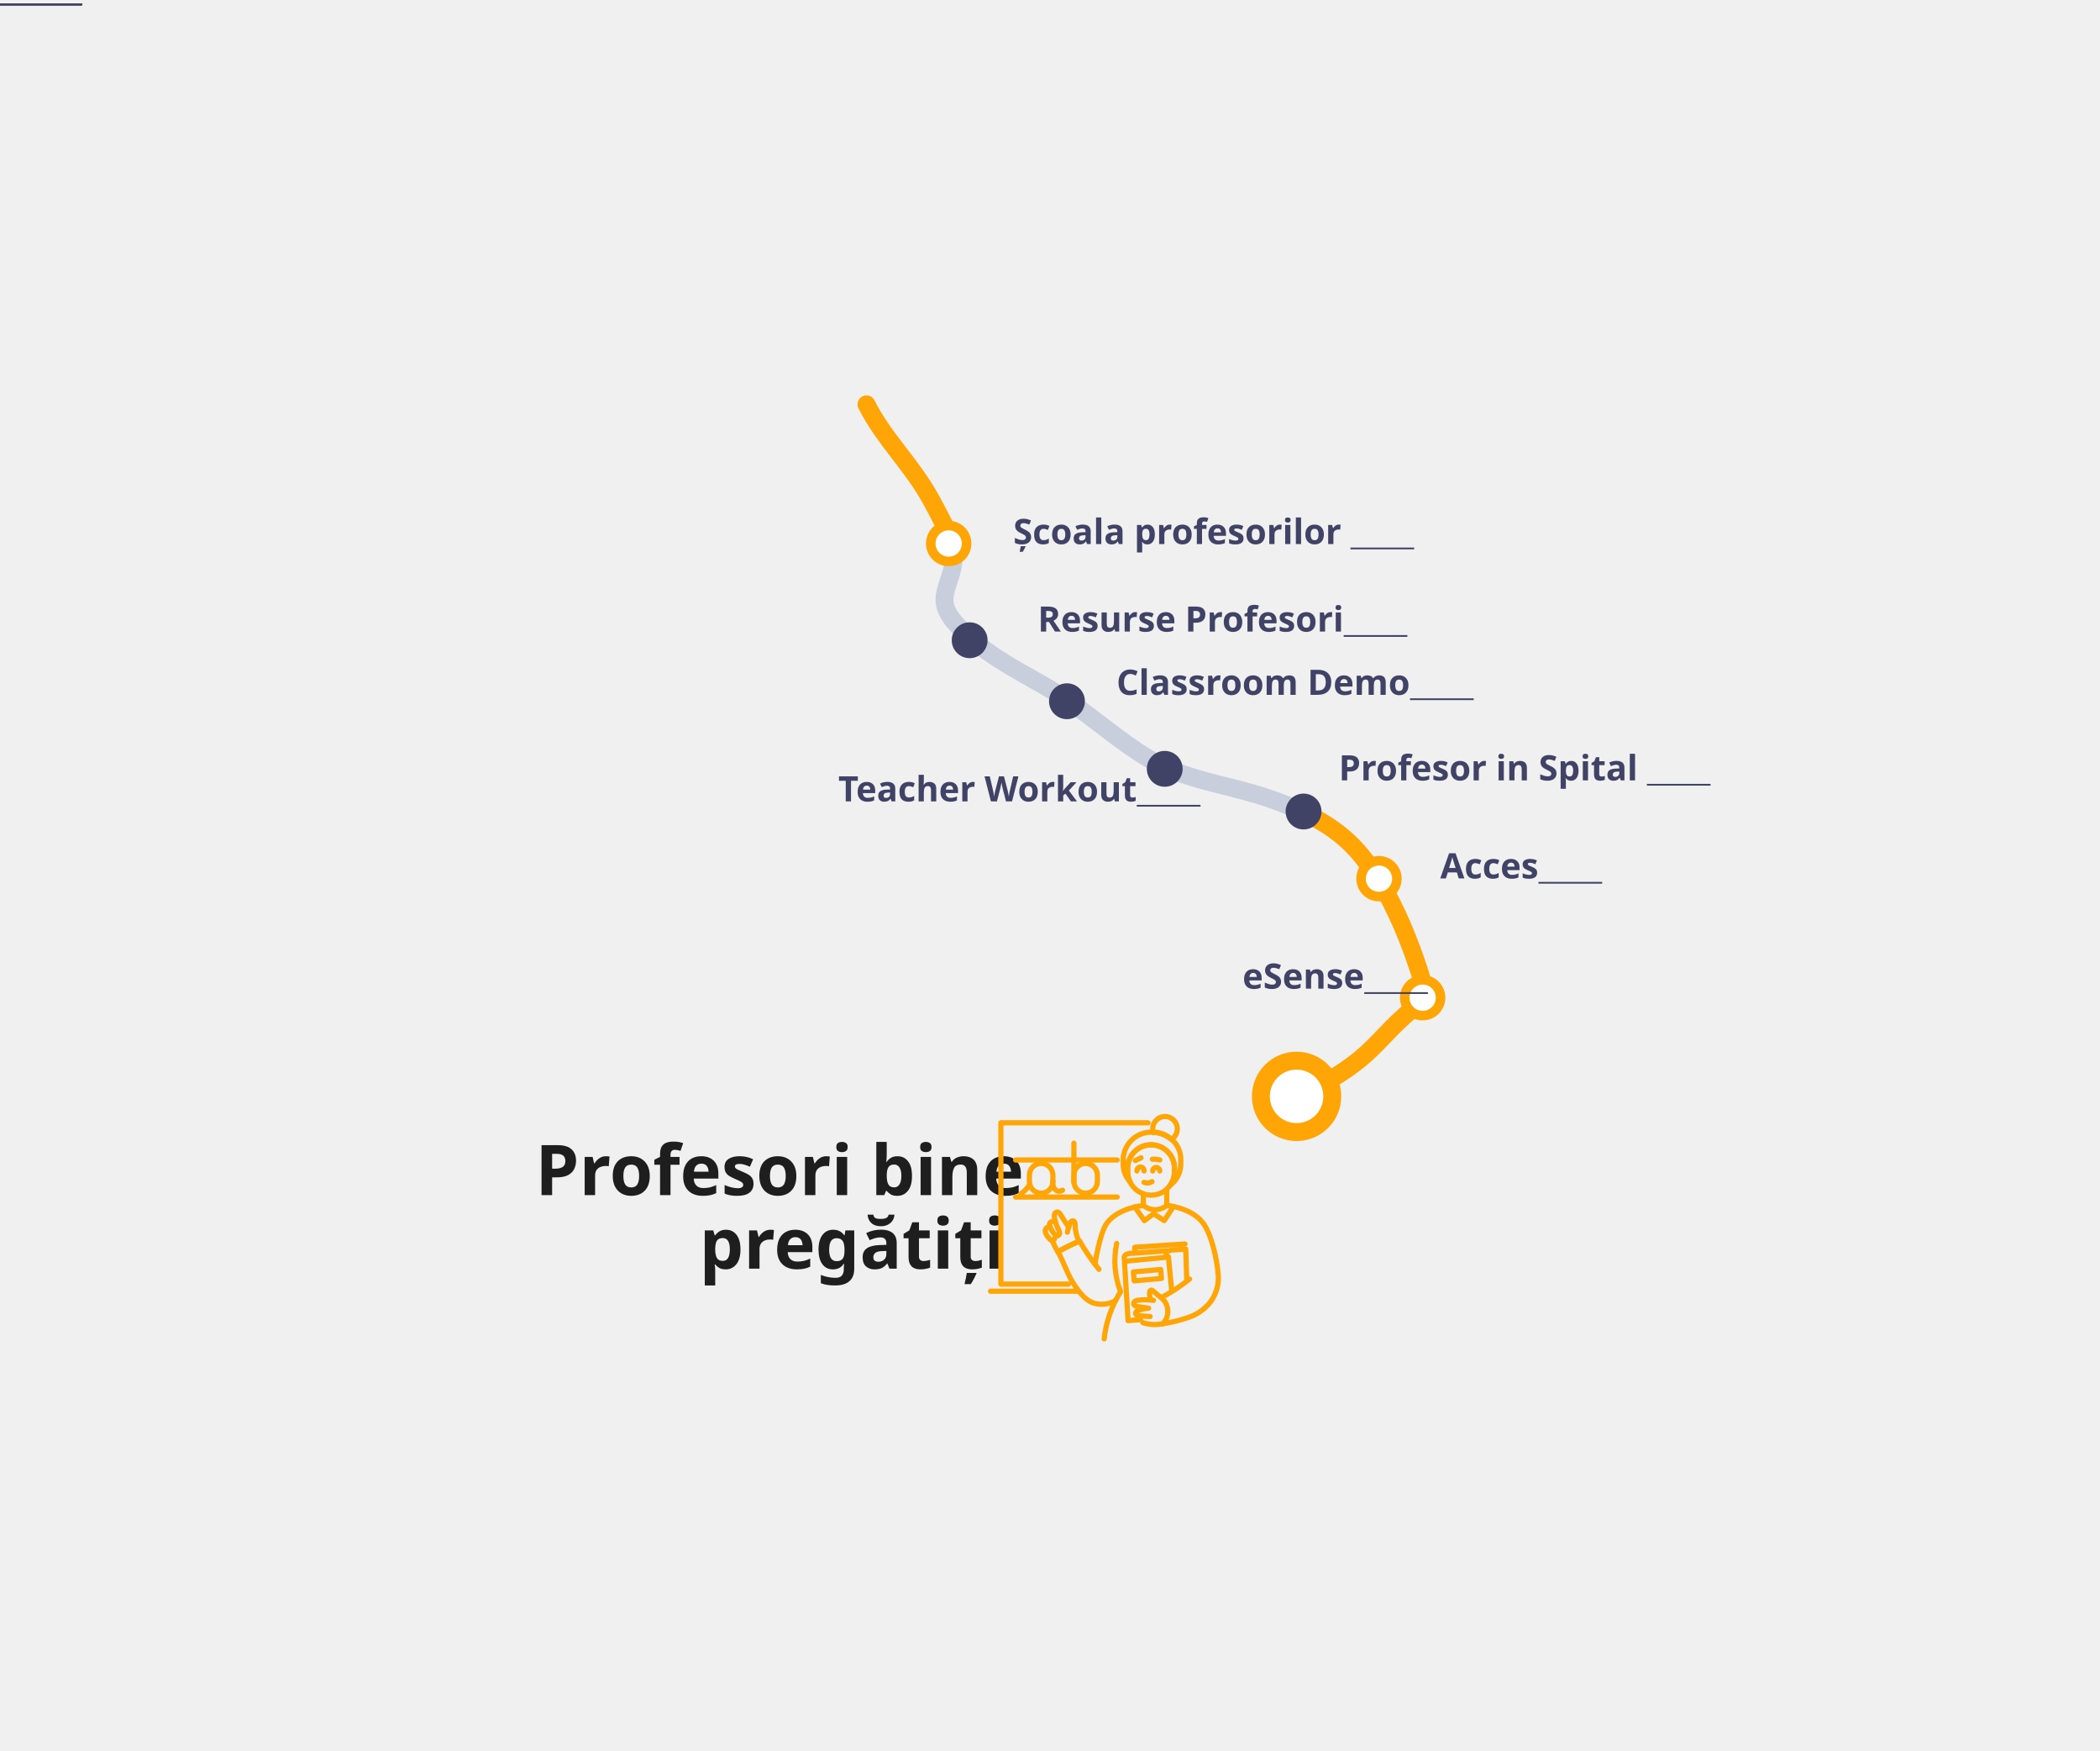
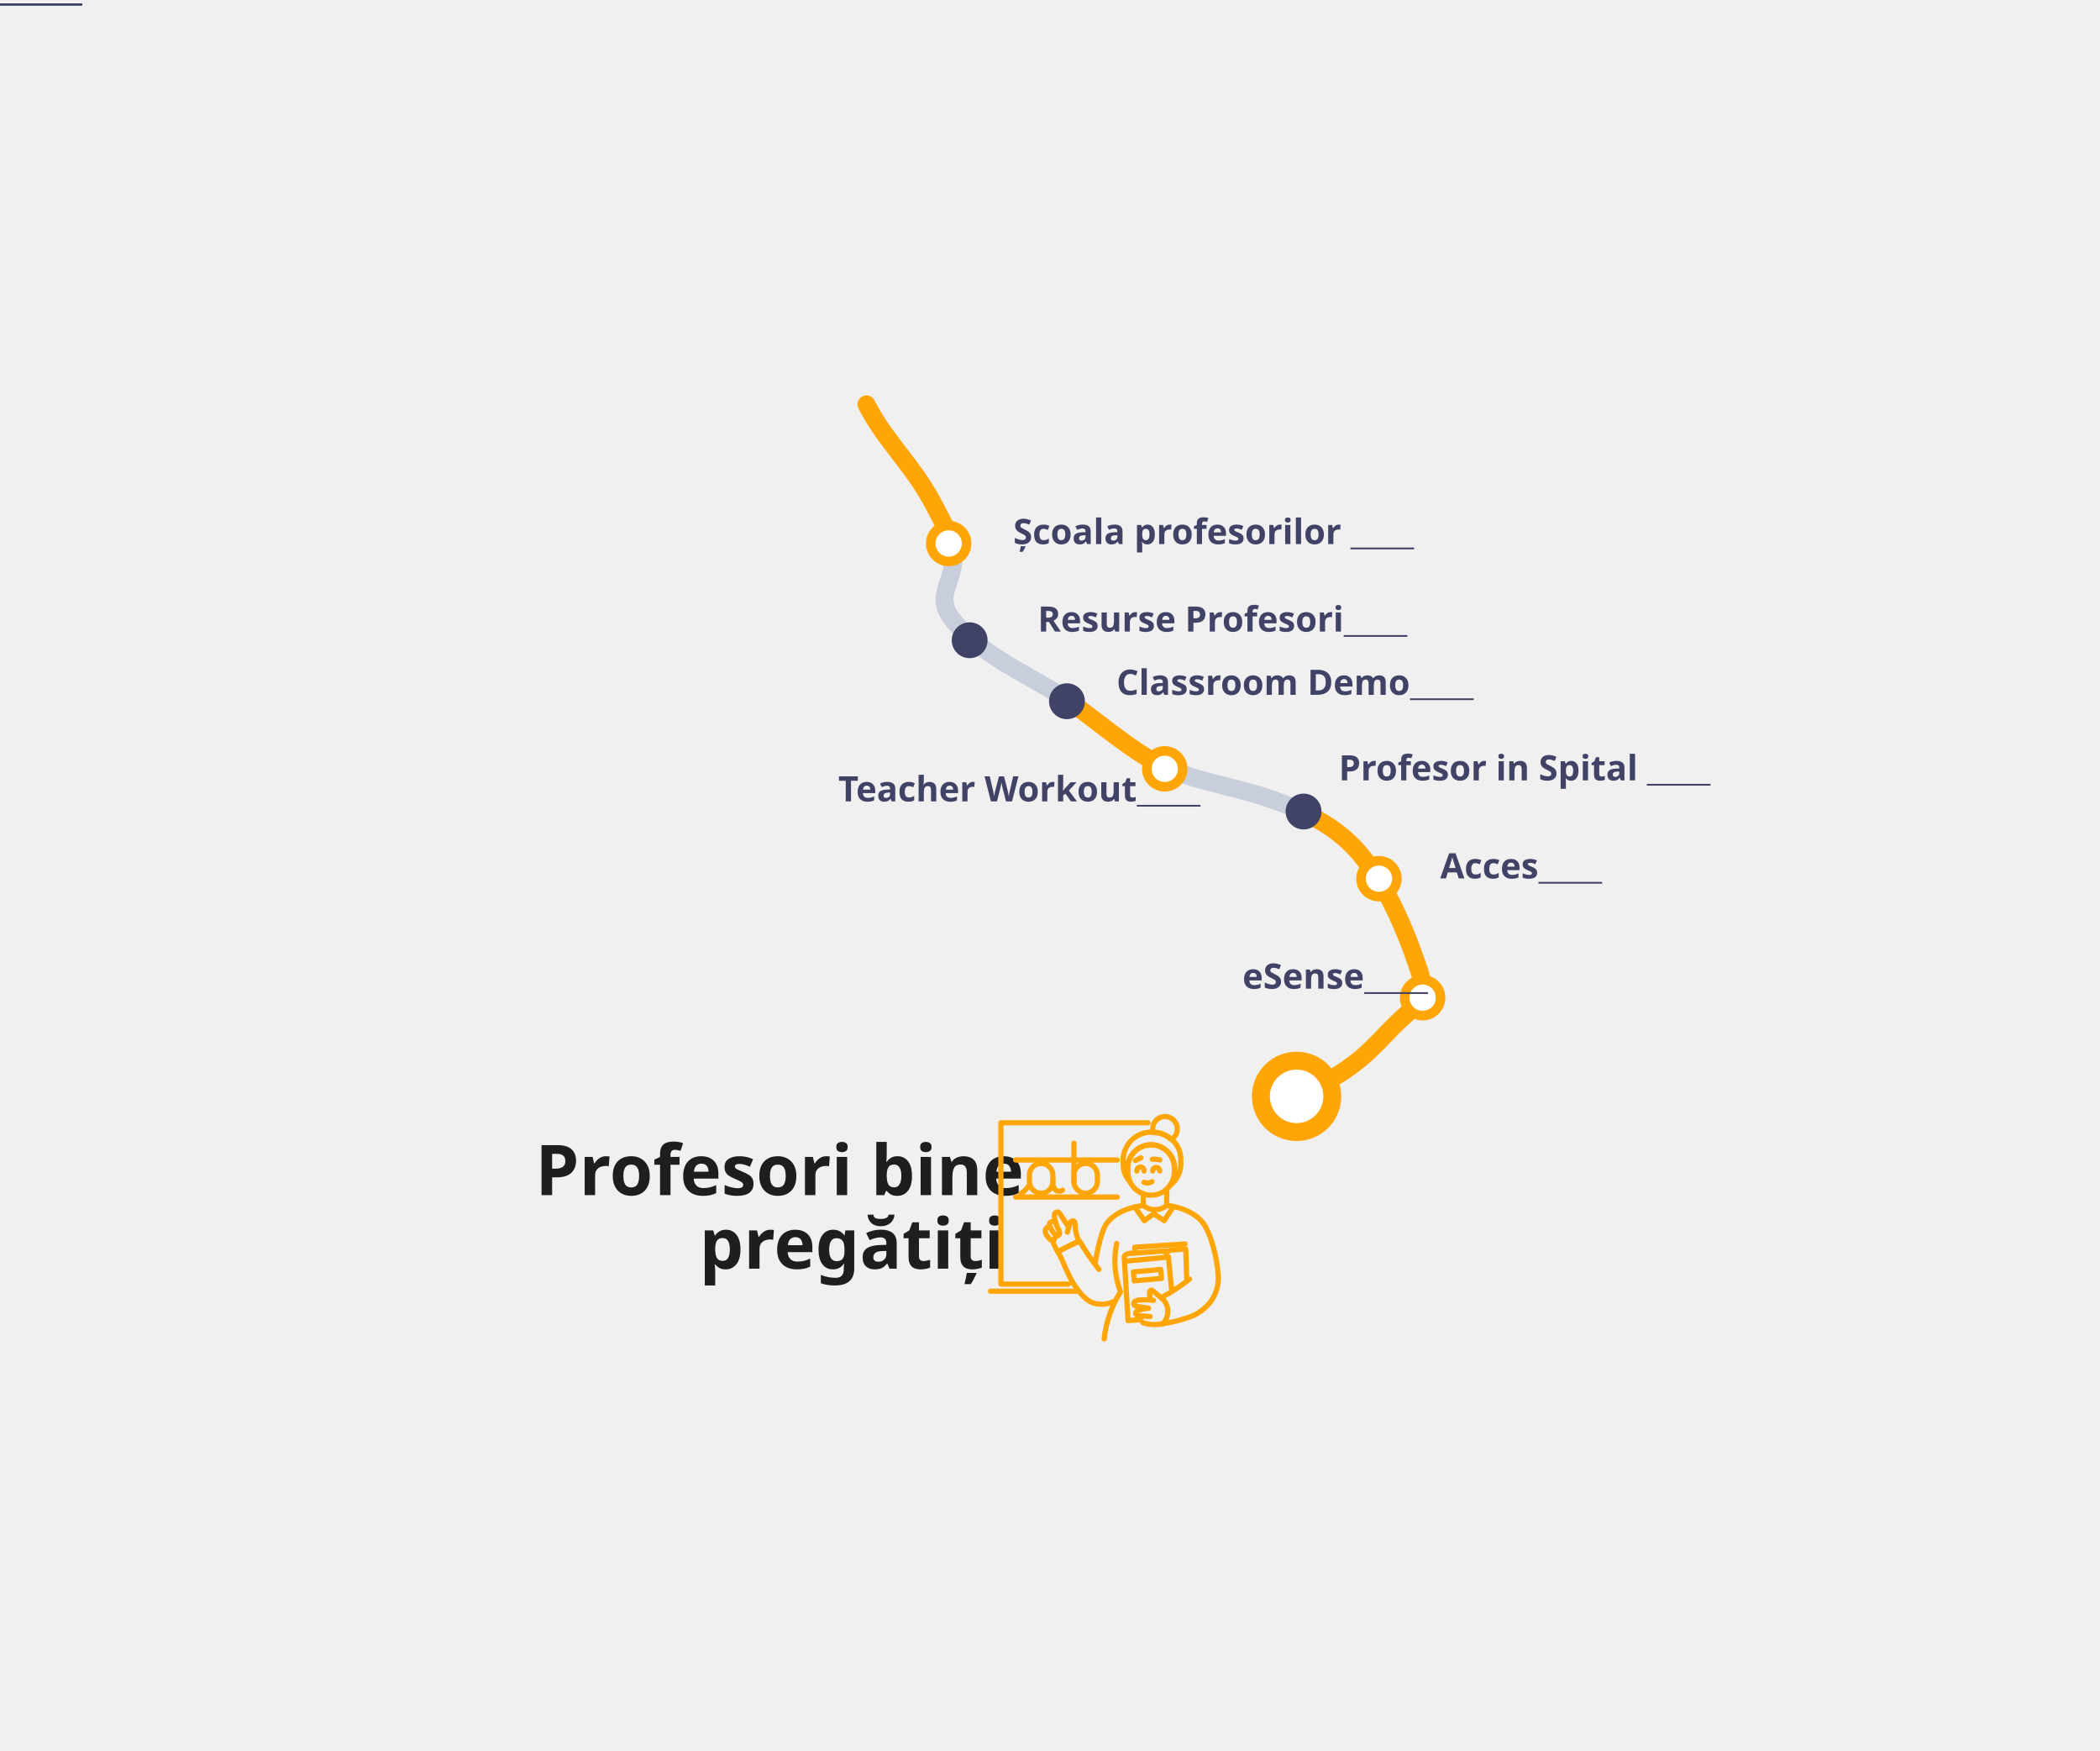
<svg xmlns="http://www.w3.org/2000/svg" viewBox="0 0 1200 1000" fill="none">
  <g id="segment-education-01-profesori-bine-pregatiti">
    <g id="Group 1155">
      <path id="Vector" d="M811.903 569.507C810.292 573.303 806.824 576.58 801.662 581.195C793.388 588.595 786.398 597.333 777.741 604.543C767.091 613.418 754.475 620.463 741.312 626.334" stroke="#FFA506" stroke-width="10.246" stroke-miterlimit="10" stroke-linecap="round" stroke-linejoin="round" />
      <path id="Vector_2" d="M740.903 646.732C752.169 646.732 761.302 637.599 761.302 626.333C761.302 615.067 752.169 605.935 740.903 605.935C729.637 605.935 720.504 615.067 720.504 626.333C720.504 637.599 729.637 646.732 740.903 646.732Z" fill="white" stroke="#FFA506" stroke-width="10.246" stroke-miterlimit="10" stroke-linecap="round" stroke-linejoin="round" />
      <path id="Vector_3" d="M787.981 502.984C798.085 519.232 805.349 537.665 811.166 555.224C812.558 559.457 813.132 562.706 812.886 565.492C812.777 566.939 812.422 568.25 811.903 569.506" stroke="#FFA506" stroke-width="10.246" stroke-miterlimit="10" stroke-linecap="round" stroke-linejoin="round" />
      <path id="Vector_4" d="M812.941 580.211C818.596 580.211 823.181 575.626 823.181 569.971C823.181 564.315 818.596 559.73 812.941 559.73C807.285 559.73 802.7 564.315 802.7 569.971C802.7 575.626 807.285 580.211 812.941 580.211Z" fill="white" stroke="#FFA506" stroke-width="5.462" stroke-miterlimit="10" stroke-linecap="round" stroke-linejoin="round" />
      <path id="Vector_5" d="M745.381 464.263C757.479 470.025 768.866 477.616 778.151 489.085C781.701 493.482 784.978 498.124 787.981 502.985" stroke="#FFA506" stroke-width="10.246" stroke-miterlimit="10" stroke-linecap="round" stroke-linejoin="round" />
      <path id="Vector_6" d="M787.982 512.215C793.637 512.215 798.222 507.63 798.222 501.975C798.222 496.319 793.637 491.734 787.982 491.734C782.326 491.734 777.741 496.319 777.741 501.975C777.741 507.63 782.326 512.215 787.982 512.215Z" fill="white" stroke="#FFA506" stroke-width="5.462" stroke-miterlimit="10" stroke-linecap="round" stroke-linejoin="round" />
      <path id="Vector_7" d="M665.562 438.184C684.759 446.84 706.387 449.516 726.075 456.48C727.413 456.944 728.752 457.436 730.117 457.927C735.278 459.839 740.412 461.887 745.409 464.29" stroke="#C8CEDB" stroke-width="10.246" stroke-miterlimit="10" stroke-linecap="round" stroke-linejoin="round" />
      <path id="Vector_8" d="M744.89 473.848C750.545 473.848 755.13 469.263 755.13 463.608C755.13 457.952 750.545 453.367 744.89 453.367C739.234 453.367 734.649 457.952 734.649 463.608C734.649 469.263 739.234 473.848 744.89 473.848Z" fill="#404366" />
-       <path id="Vector_9" d="M610.782 400.581C625.774 410.931 640.138 423.574 655.867 433.105C659.007 435.016 662.257 436.682 665.588 438.184" stroke="#C8CEDB" stroke-width="10.246" stroke-miterlimit="10" stroke-linecap="round" stroke-linejoin="round" />
-       <path id="Vector_10" d="M665.561 449.461C671.217 449.461 675.802 444.876 675.802 439.221C675.802 433.565 671.217 428.98 665.561 428.98C659.906 428.98 655.321 433.565 655.321 439.221C655.321 444.876 659.906 449.461 665.561 449.461Z" fill="#404366" />
+       <path id="Vector_9" d="M610.782 400.581C625.774 410.931 640.138 423.574 655.867 433.105C659.007 435.016 662.257 436.682 665.588 438.184" stroke="#FFA506" stroke-width="10.246" stroke-miterlimit="10" stroke-linecap="round" stroke-linejoin="round" />
+       <path id="Vector_10" d="M665.561 449.461C671.217 449.461 675.802 444.876 675.802 439.221C675.802 433.565 671.217 428.98 665.561 428.98C659.906 428.98 655.321 433.565 655.321 439.221C655.321 444.876 659.906 449.461 665.561 449.461Z" fill="#fff" stroke="#FFA506" stroke-width="5.462" stroke-miterlimit="10" stroke-linecap="round" stroke-linejoin="round" />
      <path id="Vector_11" d="M553.627 363.743C567.882 376.632 584.84 384.661 601.06 394.328C604.337 396.267 607.56 398.369 610.755 400.581" stroke="#C8CEDB" stroke-width="10.246" stroke-miterlimit="10" stroke-linecap="round" stroke-linejoin="round" />
      <path id="Vector_12" d="M609.69 410.849C615.345 410.849 619.93 406.264 619.93 400.609C619.93 394.953 615.345 390.368 609.69 390.368C604.034 390.368 599.449 394.953 599.449 400.609C599.449 406.264 604.034 410.849 609.69 410.849Z" fill="#404366" />
      <path id="Vector_13" d="M543.769 310.493C544.643 313.497 545.134 316.337 544.998 318.795C544.069 335.097 533.064 341.351 545.954 356.015C548.411 358.8 550.951 361.367 553.6 363.77" stroke="#C8CEDB" stroke-width="10.246" stroke-miterlimit="10" stroke-linecap="round" stroke-linejoin="round" />
      <path id="Vector_14" d="M554.091 376.004C559.747 376.004 564.331 371.419 564.331 365.764C564.331 360.108 559.747 355.523 554.091 355.523C548.435 355.523 543.851 360.108 543.851 365.764C543.851 371.419 548.435 376.004 554.091 376.004Z" fill="#404366" />
      <path id="Vector_15" d="M495.134 231C504.937 250.716 521.486 265.845 532.218 285.834C535.576 292.115 541.256 301.973 543.769 310.52" stroke="#FFA506" stroke-width="10.246" stroke-miterlimit="10" stroke-linecap="round" stroke-linejoin="round" />
      <path id="Vector_16" d="M542.103 320.734C547.758 320.734 552.343 316.149 552.343 310.493C552.343 304.838 547.758 300.253 542.103 300.253C536.447 300.253 531.862 304.838 531.862 310.493C531.862 316.149 536.447 320.734 542.103 320.734Z" fill="white" stroke="#FFA506" stroke-width="5.462" stroke-miterlimit="10" stroke-linecap="round" stroke-linejoin="round" />
      <text id="Profesori bine pregÄtiÈi" fill="#1E1E1E" xml:space="preserve" style="white-space: pre" font-family="Titillium Web" font-size="40" font-weight="600" letter-spacing="0px">
        <tspan x="305.859" y="682.766">Profesori bine </tspan>
        <tspan x="399.609" y="724.766">pregătiți</tspan>
      </text>
      <g id="icon-profesori-bine-pregatiti 1">
        <path id="Vector_17" d="M656.001 641.438H571.942V733.592H610.544" stroke="#FFA506" stroke-width="2.978" stroke-linecap="round" stroke-linejoin="round" />
        <path id="Vector_18" d="M666.716 679.291V688.649C664.833 690.205 662.467 691.056 660.025 691.056C657.582 691.056 655.216 690.205 653.333 688.649V681.958" stroke="#FFA506" stroke-width="2.978" stroke-linecap="round" stroke-linejoin="round" />
        <path id="Vector_19" d="M653.731 675.458C654.464 675.757 655.256 675.879 656.045 675.814C656.834 675.749 657.596 675.499 658.27 675.084" stroke="#FFA506" stroke-width="2.978" stroke-linecap="round" stroke-linejoin="round" />
        <path id="Vector_20" d="M658.504 662.259C659.936 662.164 661.375 662.306 662.762 662.68" stroke="#FFA506" stroke-width="2.978" stroke-linecap="round" stroke-linejoin="round" />
        <path id="Vector_21" d="M648.774 662.987L651.979 661.443" stroke="#FFA506" stroke-width="2.978" stroke-linecap="round" stroke-linejoin="round" />
        <path id="Vector_22" d="M649.685 668.951C649.654 668.667 649.683 668.379 649.771 668.107C649.859 667.836 650.003 667.585 650.194 667.373C650.385 667.16 650.618 666.99 650.879 666.874C651.14 666.757 651.422 666.697 651.708 666.697C651.994 666.697 652.276 666.757 652.537 666.874C652.798 666.99 653.032 667.16 653.222 667.373C653.413 667.585 653.557 667.836 653.645 668.107C653.733 668.379 653.762 668.667 653.732 668.951" stroke="#FFA506" stroke-width="2.978" stroke-linecap="round" stroke-linejoin="round" />
        <path id="Vector_23" d="M658.692 668.953C658.692 668.42 658.904 667.908 659.281 667.531C659.659 667.153 660.171 666.941 660.704 666.941C661.237 666.941 661.749 667.153 662.127 667.531C662.504 667.908 662.716 668.42 662.716 668.953" stroke="#FFA506" stroke-width="2.978" stroke-linecap="round" stroke-linejoin="round" />
        <path id="Vector_24" d="M653.287 688.698C653.287 688.698 639.25 689.868 632.582 698.641C628.441 704.139 625.704 722.153 625.704 722.153" stroke="#FFA506" stroke-width="2.978" stroke-linecap="round" stroke-linejoin="round" />
        <path id="Vector_25" d="M666.714 688.582C666.714 688.582 680.751 689.869 687.419 698.642C691.957 704.631 695.513 718.528 696.169 729.055C696.412 734.328 694.834 739.524 691.7 743.771C688.546 747.786 684.308 750.814 679.488 752.497C674.594 754.215 669.55 755.468 664.421 756.24" stroke="#FFA506" stroke-width="2.978" stroke-linecap="round" stroke-linejoin="round" />
        <path id="Vector_26" d="M679.746 730.715C674.678 734.762 669.243 738.326 663.51 741.36C664.602 742.193 665.504 743.25 666.154 744.461C666.804 745.671 667.187 747.007 667.276 748.378C667.407 749.818 667.218 751.268 666.725 752.627C666.232 753.985 665.445 755.218 664.422 756.239" stroke="#FFA506" stroke-width="2.978" stroke-linecap="round" stroke-linejoin="round" />
        <path id="Vector_27" d="M637.401 743.092C635.465 744.148 633.335 744.802 631.141 745.015C628.946 745.228 626.73 744.995 624.627 744.332C620.463 742.905 616.72 738.202 614.333 734.716C610.193 728.633 608.11 721.708 604.625 715.251C604.611 715.206 604.611 715.157 604.625 715.111C608.489 712.89 612.481 710.898 616.579 709.145L616.907 709.005C620.194 714.65 623.893 720.046 627.973 725.148" stroke="#FFA506" stroke-width="2.978" stroke-linecap="round" stroke-linejoin="round" />
        <path id="Vector_28" d="M663.488 741.358C661.945 740.095 660.05 738.457 658.505 737.194C658.356 737.095 658.181 737.043 658.002 737.043C657.824 737.043 657.649 737.095 657.5 737.194C657.325 737.28 657.178 737.414 657.075 737.579C656.971 737.744 656.916 737.935 656.915 738.13C656.798 739.636 657.03 741.149 657.593 742.551" stroke="#FFA506" stroke-width="2.978" stroke-linecap="round" stroke-linejoin="round" />
        <path id="Vector_29" d="M659.136 742.88C656.338 742.482 653.501 742.436 650.691 742.74C649.995 742.776 649.315 742.968 648.702 743.301C648.4 743.471 648.158 743.732 648.011 744.047C647.864 744.362 647.819 744.714 647.883 745.056C648.117 746.015 649.31 746.319 650.223 746.459L656.353 747.348C654.292 747.486 652.265 747.936 650.34 748.682C649.521 749.033 648.913 749.501 648.936 750.25C648.936 750.481 648.999 750.708 649.118 750.906C649.238 751.104 649.41 751.265 649.615 751.373C650.045 751.556 650.504 751.659 650.972 751.677L657.195 752.121" stroke="#FFA506" stroke-width="2.978" stroke-linecap="round" stroke-linejoin="round" />
        <path id="Vector_30" d="M653.054 755.604C656.719 756.839 660.655 757.034 664.424 756.166" stroke="#FFA506" stroke-width="2.978" stroke-linecap="round" stroke-linejoin="round" />
        <path id="Vector_31" d="M638.101 710.362C636.188 719.586 636.951 729.164 640.301 737.969C635.186 746.122 631.986 755.328 630.943 764.896" stroke="#FFA506" stroke-width="2.978" stroke-linecap="round" stroke-linejoin="round" />
        <path id="Vector_32" d="M667.699 718.152C666.553 718.293 646.643 720.141 645.403 720.281C644.617 720.496 643.777 720.395 643.064 720.001C642.792 719.791 642.586 719.507 642.47 719.184C642.354 718.861 642.332 718.511 642.409 718.176C642.476 717.841 642.615 717.526 642.818 717.251C643.02 716.976 643.279 716.749 643.578 716.585C644.806 716.076 646.137 715.868 647.462 715.977L651.182 715.696L667.207 714.526" stroke="#FFA506" stroke-width="2.978" stroke-linecap="round" stroke-linejoin="round" />
        <path id="Vector_33" d="M642.55 720.467C642.55 720.748 644.609 754.46 644.609 754.46L651.791 753.899" stroke="#FFA506" stroke-width="2.978" stroke-linecap="round" stroke-linejoin="round" />
        <path id="Vector_34" d="M648.423 715.577V712.536L677.152 710.664" stroke="#FFA506" stroke-width="2.978" stroke-linecap="round" stroke-linejoin="round" />
        <path id="Vector_35" d="M669.15 714.13L677.572 713.615C677.572 713.989 678.134 731.045 678.134 731.045" stroke="#FFA506" stroke-width="2.978" stroke-linecap="round" stroke-linejoin="round" />
        <path id="Vector_36" d="M667.698 714.833C667.325 714.922 666.992 715.135 666.754 715.436C666.517 715.738 666.387 716.11 666.387 716.494C666.387 716.878 666.517 717.251 666.754 717.552C666.992 717.853 667.325 718.066 667.698 718.155L669.499 736.988" stroke="#FFA506" stroke-width="2.978" stroke-linecap="round" stroke-linejoin="round" />
        <path id="Vector_37" d="M648.423 689.47L653.944 697.331L659.208 693.4L665.267 697.331L670.391 689.47" stroke="#FFA506" stroke-width="2.978" stroke-linecap="round" stroke-linejoin="round" />
        <path id="Vector_38" d="M663.237 725.236L647.649 726.636L648.107 731.739L663.696 730.339L663.237 725.236Z" stroke="#FFA506" stroke-width="2.978" stroke-linecap="round" stroke-linejoin="round" />
        <path id="Vector_39" d="M616.579 709.144C612.433 710.892 608.394 712.884 604.484 715.11C603.22 713.091 602.176 710.942 601.373 708.7C601.083 708.677 600.801 708.592 600.547 708.45C600.293 708.309 600.072 708.115 599.899 707.881C599.342 707.316 598.833 706.706 598.378 706.056C597.818 705.286 597.442 704.397 597.279 703.459C597.045 702.149 598.589 700.254 600.109 701.12C599.806 700.503 599.669 699.817 599.712 699.131C599.712 698.078 602.051 697.306 603.081 698.102C602.893 697.353 602.73 696.573 602.589 695.762C602.402 695.057 602.402 694.315 602.589 693.61C602.693 693.259 602.905 692.951 603.195 692.728C603.485 692.505 603.838 692.38 604.203 692.37C604.999 692.37 605.56 693.165 606.005 693.844C607.409 696.183 609.14 698.78 610.684 701.026C610.919 700.185 611.2 699.357 611.526 698.546C611.657 698.282 611.841 698.048 612.066 697.859C612.292 697.67 612.554 697.53 612.836 697.447C613.112 697.418 613.389 697.479 613.626 697.623C613.862 697.767 614.045 697.985 614.146 698.242C614.332 698.775 614.404 699.341 614.357 699.903C614.403 703.11 615.162 706.267 616.579 709.144Z" stroke="#FFA506" stroke-width="2.978" stroke-linecap="round" stroke-linejoin="round" />
        <path id="Vector_40" d="M610.732 701.002C610.385 701.953 610.119 702.931 609.936 703.926" stroke="#FFA506" stroke-width="2.978" stroke-linecap="round" stroke-linejoin="round" />
        <path id="Vector_41" d="M604.344 701.353C603.856 700.289 603.457 699.185 603.15 698.055" stroke="#FFA506" stroke-width="2.978" stroke-linecap="round" stroke-linejoin="round" />
        <path id="Vector_42" d="M604.579 701.796C605.024 702.581 605.332 703.435 605.491 704.323C605.527 704.726 605.409 705.128 605.162 705.449C604.915 705.769 604.557 705.986 604.158 706.054C603.819 705.999 603.497 705.869 603.214 705.675C602.931 705.481 602.694 705.227 602.52 704.931C601.558 703.85 600.769 702.627 600.181 701.305C600.16 701.229 600.16 701.148 600.181 701.071" stroke="#FFA506" stroke-width="2.978" stroke-linecap="round" stroke-linejoin="round" />
        <path id="Vector_43" d="M601.444 708.7C601.646 708.678 601.84 708.609 602.01 708.5C602.18 708.39 602.323 708.243 602.427 708.068C602.616 707.725 602.773 707.365 602.895 706.992" stroke="#FFA506" stroke-width="2.978" stroke-linecap="round" stroke-linejoin="round" />
        <path id="Vector_44" d="M604.625 715.253C604.611 715.207 604.611 715.158 604.625 715.112" stroke="#FFA506" stroke-width="2.978" stroke-linecap="round" stroke-linejoin="round" />
        <path id="Vector_45" d="M601.443 708.703C601.429 708.665 601.429 708.623 601.443 708.586" stroke="#FFA506" stroke-width="2.978" stroke-linecap="round" stroke-linejoin="round" />
        <path id="Vector_46" d="M671.139 667.339V669.421C671.154 672.226 670.259 674.96 668.589 677.212C667.368 678.942 665.748 680.351 663.867 681.32C661.985 682.29 659.897 682.791 657.78 682.78C655.252 682.784 652.775 682.069 650.638 680.718C648.5 679.368 646.79 677.438 645.708 675.153C644.821 673.374 644.364 671.41 644.375 669.421V667.339C644.393 664.699 645.191 662.123 646.671 659.935C648.15 657.748 650.242 656.047 652.686 655.047C655.13 654.046 657.815 653.791 660.403 654.313C662.991 654.835 665.367 656.112 667.232 657.981C668.466 659.208 669.446 660.666 670.116 662.271C670.787 663.877 671.134 665.599 671.139 667.339Z" stroke="#FFA506" stroke-width="2.978" stroke-linecap="round" stroke-linejoin="round" />
        <path id="Vector_47" d="M674.742 662.287V665.141C674.725 667.486 674.16 669.795 673.091 671.883C672.023 673.971 670.481 675.78 668.589 677.166C670.26 674.913 671.154 672.18 671.139 669.375V667.34C671.139 663.795 669.732 660.395 667.228 657.886C664.724 655.377 661.326 653.964 657.781 653.958C654.229 653.958 650.823 655.367 648.31 657.876C645.797 660.385 644.381 663.789 644.375 667.34V669.422C644.364 671.411 644.821 673.374 645.709 675.154C643.224 672.428 641.839 668.876 641.825 665.188V662.287C641.953 658.065 643.749 654.066 646.817 651.163C649.886 648.261 653.979 646.692 658.201 646.799H658.833H660.307C663.554 647.174 666.621 648.491 669.127 650.589C669.197 650.614 669.255 650.664 669.291 650.729C669.493 650.857 669.682 651.006 669.852 651.174C671.385 652.593 672.61 654.311 673.451 656.223C674.292 658.134 674.731 660.198 674.742 662.287Z" stroke="#FFA506" stroke-width="2.978" stroke-linecap="round" stroke-linejoin="round" />
        <path id="Vector_48" d="M672.727 644.855C672.747 646.079 672.446 647.285 671.855 648.357C671.264 649.428 670.403 650.326 669.359 650.962C669.323 650.896 669.265 650.846 669.195 650.821C666.688 648.723 663.622 647.406 660.375 647.031H658.901C658.715 646.322 658.644 645.587 658.691 644.855C658.691 642.994 659.43 641.209 660.746 639.893C662.062 638.576 663.848 637.837 665.709 637.837C667.57 637.837 669.356 638.576 670.672 639.893C671.988 641.209 672.727 642.994 672.727 644.855Z" stroke="#FFA506" stroke-width="2.978" stroke-linecap="round" stroke-linejoin="round" />
        <path id="Vector_49" d="M601.655 671.36C601.655 667.652 598.649 664.646 594.94 664.646C591.232 664.646 588.226 667.652 588.226 671.36V674.939C588.226 678.648 591.232 681.654 594.94 681.654C598.649 681.654 601.655 678.648 601.655 674.939V671.36Z" stroke="#FFA506" stroke-width="2.978" stroke-linecap="round" stroke-linejoin="round" />
        <path id="Vector_50" d="M627.084 671.36C627.084 667.652 624.078 664.646 620.37 664.646C616.661 664.646 613.655 667.652 613.655 671.36V674.939C613.655 678.648 616.661 681.654 620.37 681.654C624.078 681.654 627.084 678.648 627.084 674.939V671.36Z" stroke="#FFA506" stroke-width="2.978" stroke-linecap="round" stroke-linejoin="round" />
        <path id="Vector_51" d="M601.679 674.871C601.532 675.664 601.556 676.479 601.75 677.262C601.943 678.045 602.302 678.777 602.802 679.41C603.335 680.017 604.073 680.407 604.875 680.507C605.677 680.606 606.488 680.407 607.153 679.948" stroke="#FFA506" stroke-width="2.978" stroke-linecap="round" stroke-linejoin="round" />
        <path id="Vector_52" d="M583.29 681.962C585.178 680.769 586.776 679.171 587.969 677.283" stroke="#FFA506" stroke-width="2.978" stroke-linecap="round" stroke-linejoin="round" />
        <path id="Vector_53" d="M580.366 683.855H638.41" stroke="#FFA506" stroke-width="2.978" stroke-linecap="round" stroke-linejoin="round" />
        <path id="Vector_54" d="M580.366 662.684H638.41" stroke="#FFA506" stroke-width="2.978" stroke-linecap="round" stroke-linejoin="round" />
        <path id="Vector_55" d="M566 737.641H616.393" stroke="#FFA506" stroke-width="2.978" stroke-linecap="round" stroke-linejoin="round" />
        <path id="Vector_56" d="M613.655 653.091V675.456" stroke="#FFA506" stroke-width="2.978" stroke-linecap="round" stroke-linejoin="round" />
      </g>
      <text class="btn-project" text-decoration="underline" cursor="pointer" data-projectid="1" id="Ècoala profesorilor" fill="#404366" xml:space="preserve" style="white-space: pre" font-family="Titillium Web" font-size="20" font-weight="600" letter-spacing="0px">
        <tspan x="579" y="310.816">Școala profesorilor</tspan>
      </text>
      <text class="btn-project" text-decoration="underline" cursor="pointer" data-projectid="2" id="Resurse Profesori" fill="#404366" xml:space="preserve" style="white-space: pre" font-family="Titillium Web" font-size="20" font-weight="600" letter-spacing="0px">
        <tspan x="593" y="360.816">Resurse Profesori</tspan>
      </text>
      <text class="btn-project" text-decoration="underline" cursor="pointer" data-projectid="3" id="Classroom Demo" fill="#404366" xml:space="preserve" style="white-space: pre" font-family="Titillium Web" font-size="20" font-weight="600" letter-spacing="0px">
        <tspan x="638" y="396.95">Classroom Demo</tspan>
      </text>
      <text class="btn-project" text-decoration="underline" cursor="pointer" data-projectid="4" id="Teacher Workout" fill="#404366" xml:space="preserve" style="white-space: pre" font-family="Titillium Web" font-size="20" font-weight="600" letter-spacing="0px">
        <tspan x="479" y="457.816">Teacher Workout</tspan>
      </text>
      <text class="btn-project" text-decoration="underline" cursor="pointer" data-projectid="5" id="Acces" fill="#404366" xml:space="preserve" style="white-space: pre" font-family="Titillium Web" font-size="20" font-weight="600" letter-spacing="0px">
        <tspan x="823" y="501.816">Acces</tspan>
      </text>
      <text class="btn-project" text-decoration="underline" cursor="pointer" data-projectid="6" id="Profesor in Spital" fill="#404366" xml:space="preserve" style="white-space: pre" font-family="Titillium Web" font-size="20" font-weight="600" letter-spacing="0px">
        <tspan x="765" y="445.816">Profesor in Spital</tspan>
      </text>
      <text class="btn-project" text-decoration="underline" cursor="pointer" data-projectid="7" id="eSense" fill="#404366" xml:space="preserve" style="white-space: pre" font-family="Titillium Web" font-size="20" font-weight="600" letter-spacing="0px">
        <tspan x="710" y="564.816">eSense</tspan>
      </text>
    </g>
  </g>
</svg>
